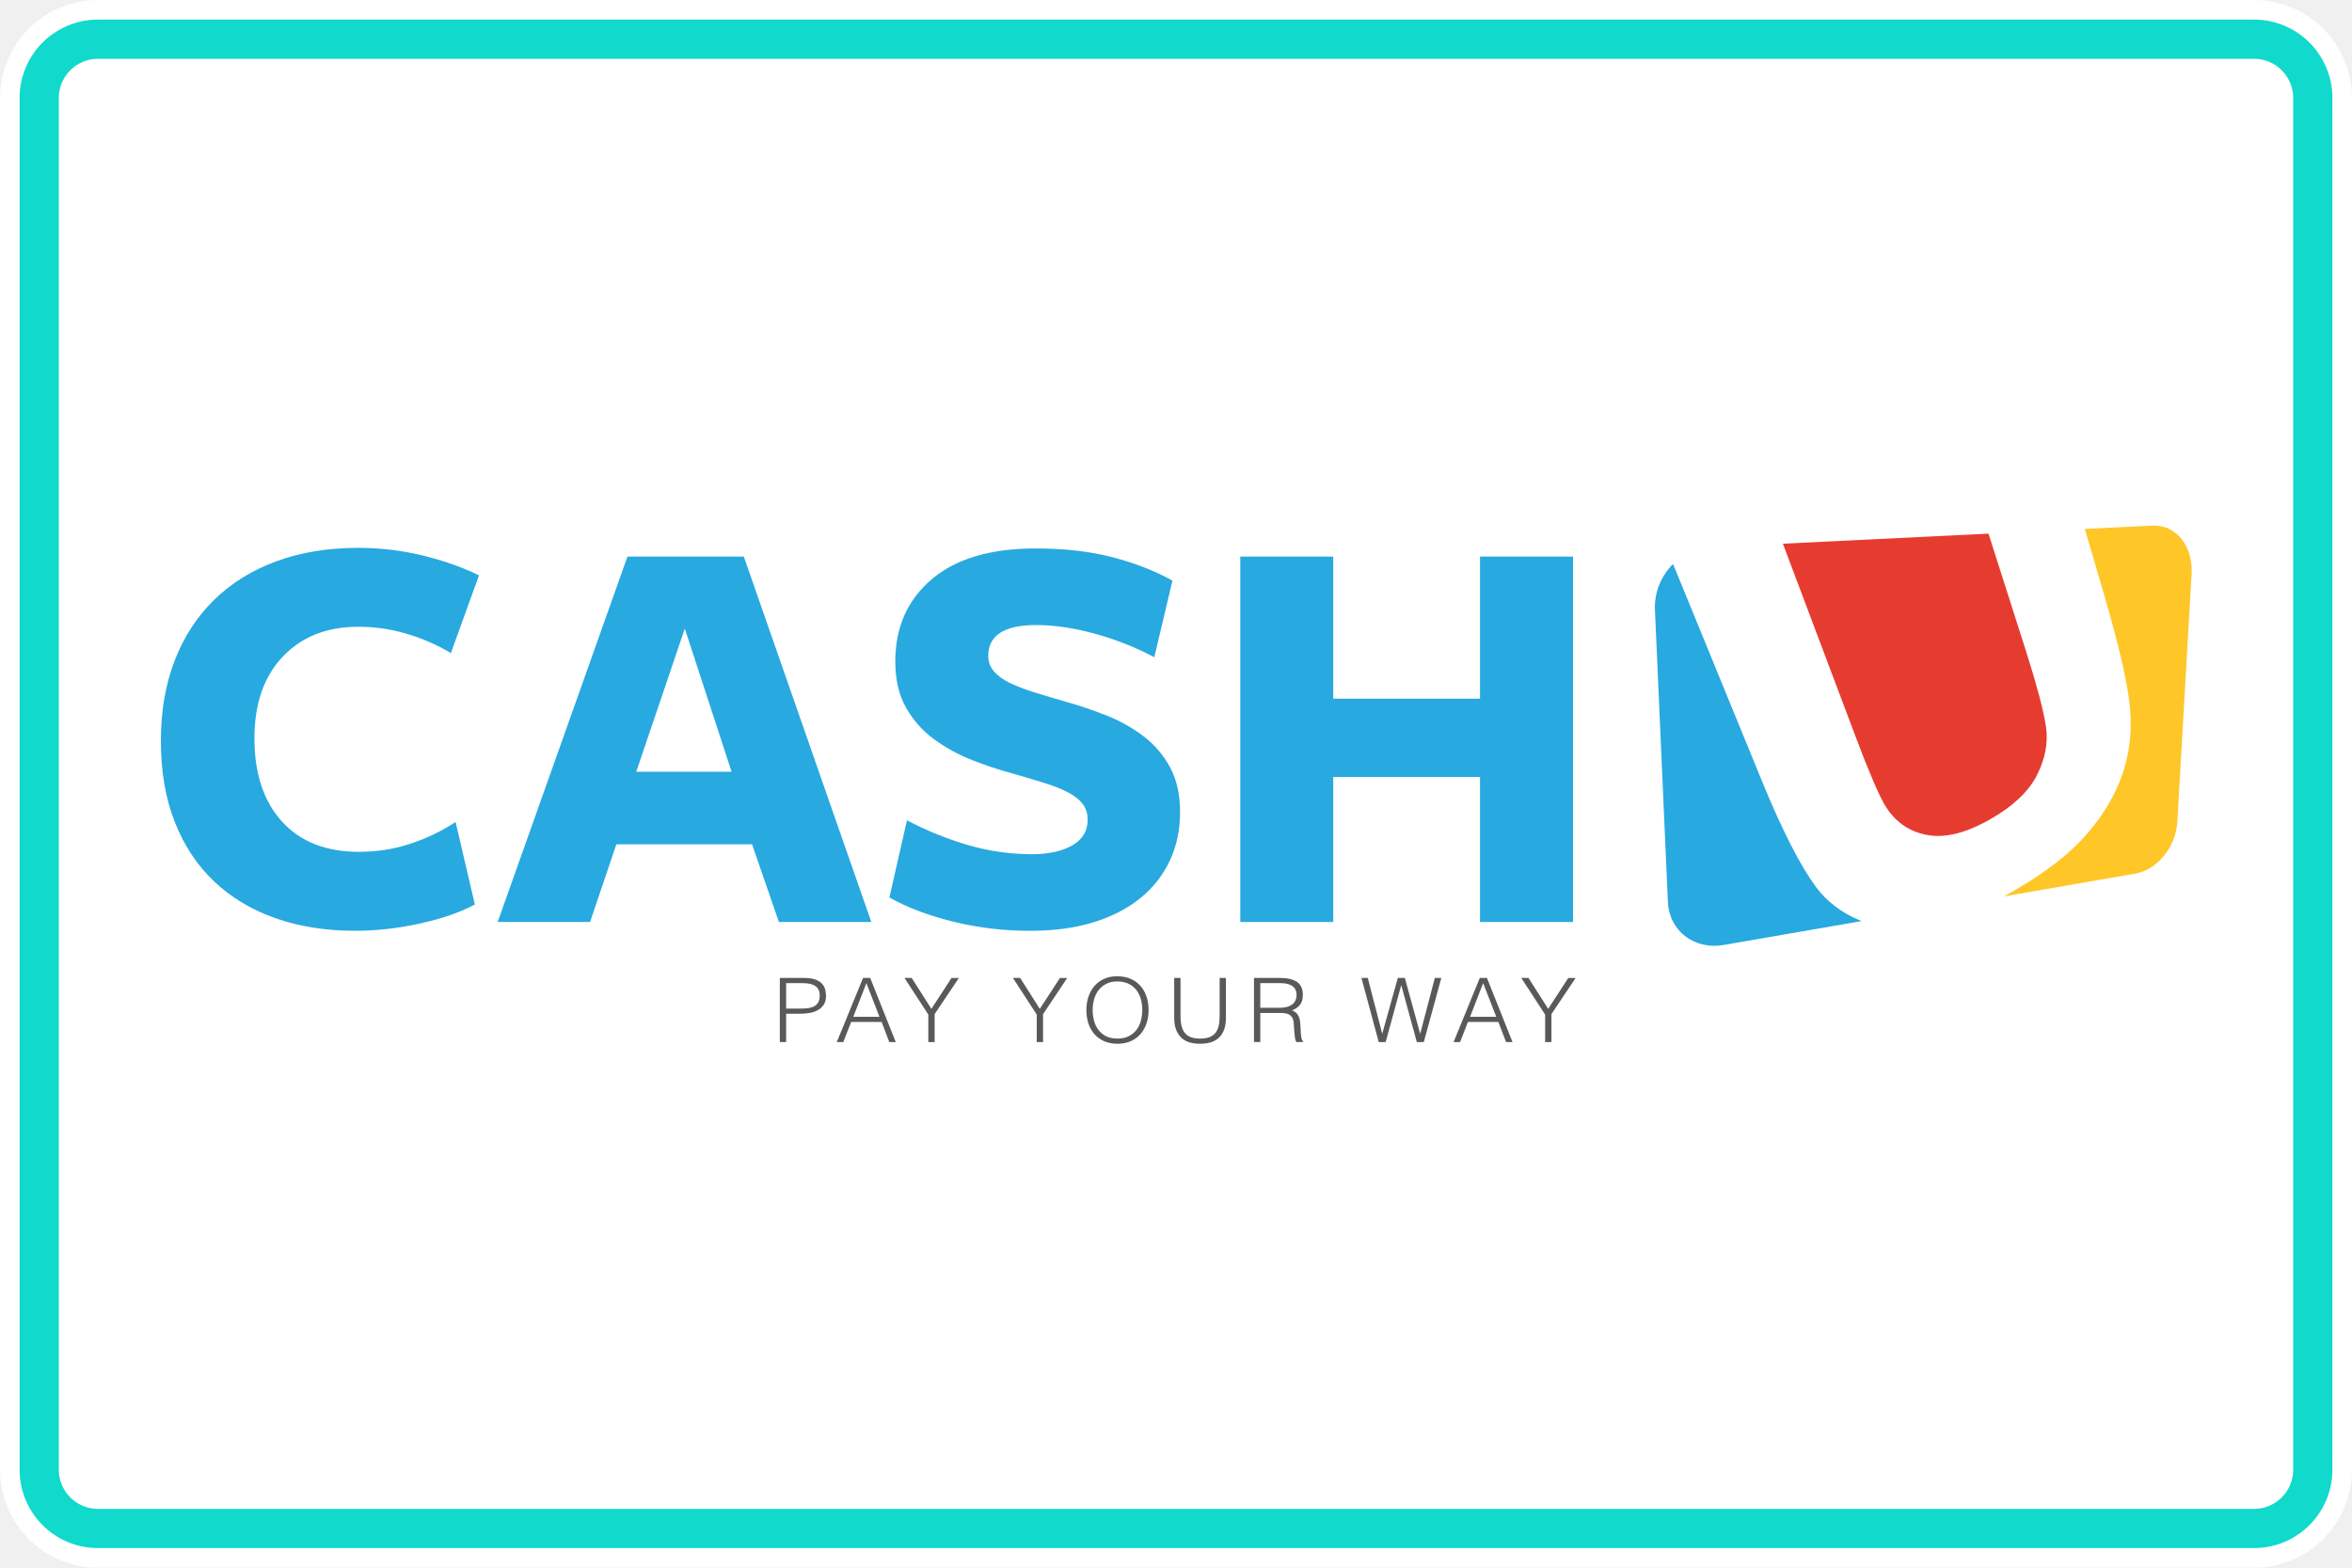
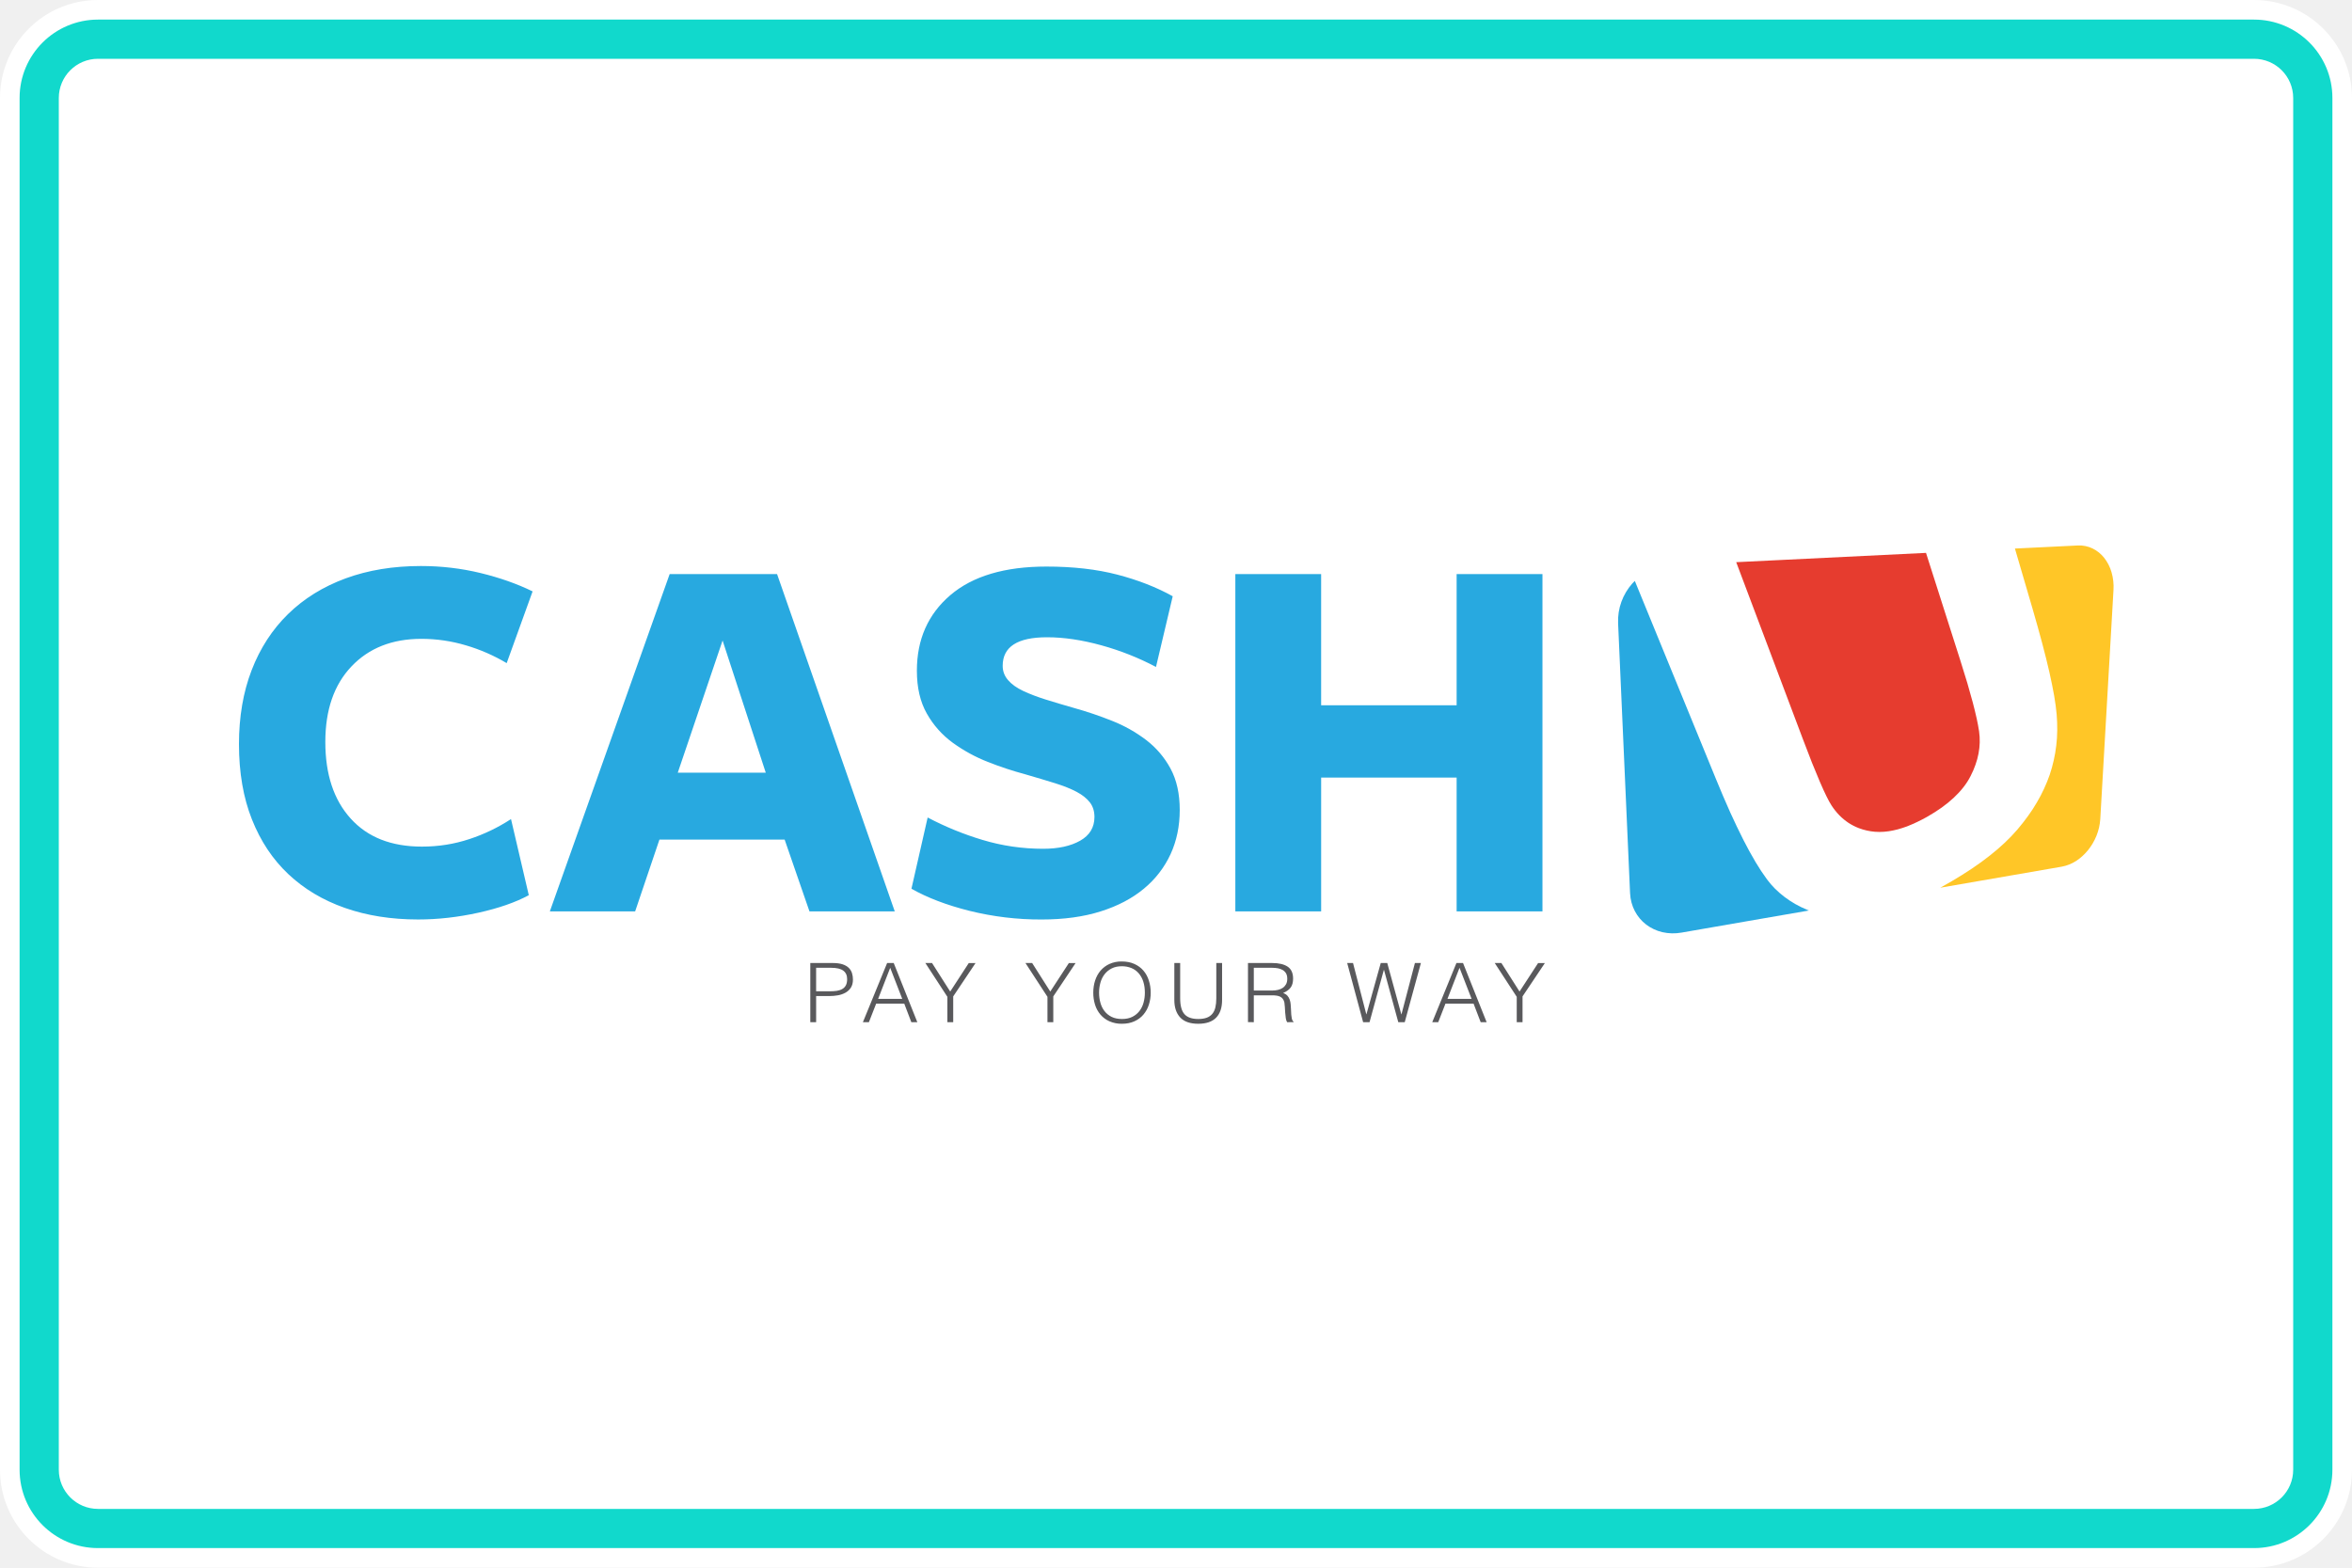
<svg xmlns="http://www.w3.org/2000/svg" width="120" height="80" viewBox="0 0 120 80" role="img" aria-labelledby="t-cashu">
  <rect width="120" height="80" rx="5" fill="#FFFFFF" />
  <rect x="1" y="1" width="118" height="78" rx="4" fill="#11D9CC" />
  <rect x="3" y="3" width="114" height="74" rx="2" fill="#FFFFFF" />
-   <svg fill="none" x="8" y="8" width="104" height="64" viewBox="0 0 386 100" preserveAspectRatio="xMidYMid meet">
+   <svg fill="none" x="12" y="12" width="96" height="56" viewBox="0 0 386 100" preserveAspectRatio="xMidYMid meet">
    <g clip-path="url(#clip0_215_109)">
      <path d="M55.693 25.231C53.069 23.668 50.26 22.441 47.33 21.581C44.366 20.696 41.29 20.247 38.197 20.247C32.215 20.247 27.435 22.134 23.859 25.899C20.276 29.661 18.489 34.832 18.489 41.401C18.489 48.045 20.215 53.285 23.691 57.123C27.157 60.962 32.031 62.879 38.307 62.879C41.704 62.879 44.948 62.365 48.049 61.332C51.06 60.343 53.928 58.964 56.581 57.229L60.229 72.845C57.498 74.325 54.049 75.52 49.879 76.444C45.708 77.363 41.59 77.83 37.531 77.83C31.993 77.83 26.975 77.031 22.473 75.448C17.966 73.863 14.11 71.554 10.903 68.527C7.69 65.5 5.199 61.756 3.43 57.289C1.657 52.827 0.773 47.677 0.773 41.843C0.773 36.238 1.641 31.179 3.374 26.675C5.11 22.173 7.603 18.33 10.845 15.161C14.094 11.986 18.02 9.549 22.639 7.848C27.251 6.152 32.404 5.305 38.087 5.305C42.298 5.305 46.374 5.785 50.327 6.744C54.271 7.704 57.836 8.957 61.009 10.511L55.693 25.231ZM135.303 76.168H117.807L112.717 61.444H87.027L82.047 76.168H64.549L89.126 6.962H111.161L135.303 76.168ZM99.984 20.587L90.789 47.713H108.843L99.984 20.587ZM165.751 63.323C168.856 63.323 171.383 62.771 173.338 61.666C175.294 60.56 176.271 58.935 176.271 56.794C176.271 55.614 175.955 54.614 175.329 53.803C174.702 52.995 173.796 52.269 172.616 51.641C171.437 51.018 169.96 50.422 168.19 49.87C166.417 49.318 164.379 48.709 162.099 48.049C159.486 47.348 156.916 46.497 154.401 45.502C151.845 44.502 149.426 43.181 147.204 41.569C145.024 39.981 143.211 37.942 141.89 35.59C140.522 33.191 139.843 30.258 139.843 26.787C139.843 20.363 142.13 15.197 146.704 11.283C151.287 7.374 157.854 5.417 166.417 5.417C171.879 5.417 176.735 5.969 180.977 7.076C185.224 8.184 189 9.661 192.327 11.509L188.895 26.016C185.34 24.137 181.591 22.651 177.715 21.583C173.724 20.478 170 19.924 166.527 19.924C160.473 19.924 157.444 21.879 157.444 25.789C157.444 26.892 157.814 27.879 158.558 28.727C159.289 29.578 160.325 30.314 161.652 30.939C162.984 31.567 164.534 32.155 166.303 32.713C168.078 33.265 169.998 33.839 172.06 34.426C174.72 35.166 177.338 36.054 179.921 37.087C182.415 38.071 184.762 39.394 186.895 41.018C188.957 42.596 190.658 44.597 191.886 46.886C193.139 49.211 193.767 52.034 193.767 55.354C193.767 58.677 193.139 61.702 191.883 64.435C190.613 67.18 188.739 69.602 186.401 71.52C184.002 73.516 181.051 75.063 177.545 76.17C174.042 77.28 170 77.834 165.421 77.834C160.438 77.854 155.471 77.258 150.634 76.058C145.948 74.881 141.98 73.368 138.729 71.52L142.054 56.904C145.643 58.797 149.408 60.337 153.296 61.502C157.318 62.715 161.469 63.323 165.751 63.323ZM250.569 48.709H222.776V76.168H205.173V6.962H222.773V33.872H250.569V6.962H268.177V76.168H250.569V48.709Z" fill="#28A9E0" />
      <path d="M117.978 98.906V86.764H122.601C123.417 86.764 124.096 86.859 124.628 87.036C125.159 87.22 125.585 87.464 125.89 87.78C126.202 88.094 126.419 88.455 126.54 88.865C126.666 89.276 126.726 89.709 126.726 90.157C126.726 90.832 126.583 91.383 126.298 91.825C126.017 92.258 125.631 92.613 125.177 92.859C124.694 93.121 124.17 93.302 123.628 93.392C123.05 93.493 122.465 93.543 121.879 93.543H119.175V98.903L117.978 98.906ZM121.915 92.567C122.475 92.567 122.984 92.534 123.426 92.471C123.868 92.397 124.249 92.271 124.556 92.085C124.865 91.909 125.116 91.646 125.278 91.329C125.446 91.009 125.536 90.592 125.536 90.069C125.536 89.303 125.274 88.726 124.751 88.336C124.226 87.939 123.399 87.744 122.262 87.744H119.173V92.565L121.915 92.567ZM128.767 98.906L133.74 86.764H135.092L139.935 98.906H138.706L137.253 95.096H131.491L129.998 98.908H128.769L128.767 98.906ZM131.892 94.121H136.841L134.37 87.744L131.892 94.121ZM141.585 86.764H142.953L146.679 92.619L150.491 86.767H151.879L147.296 93.614V98.906H146.101V93.7L141.585 86.764ZM162.117 86.764H163.491L167.208 92.619L171.025 86.767H172.406L167.827 93.614V98.906H166.632V93.7L162.117 86.764ZM176.029 92.856C176.029 91.969 176.152 91.135 176.406 90.361C176.659 89.587 177.027 88.908 177.518 88.329C178.02 87.745 178.643 87.276 179.345 86.957C180.133 86.604 180.989 86.43 181.852 86.446C182.839 86.446 183.704 86.612 184.444 86.946C185.188 87.278 185.809 87.733 186.309 88.314C186.809 88.89 187.182 89.572 187.43 90.354C187.684 91.135 187.812 91.971 187.812 92.856C187.812 93.733 187.684 94.554 187.43 95.327C187.198 96.068 186.82 96.755 186.318 97.347C185.825 97.93 185.211 98.383 184.473 98.72C183.738 99.056 182.881 99.229 181.908 99.229C181.026 99.246 180.151 99.073 179.343 98.72C178.634 98.405 178.003 97.936 177.498 97.347C176.999 96.755 176.624 96.069 176.395 95.329C176.148 94.529 176.024 93.695 176.029 92.856ZM181.926 98.249C182.749 98.249 183.451 98.103 184.045 97.805C184.634 97.507 185.119 97.11 185.5 96.617C185.891 96.102 186.178 95.515 186.343 94.89C186.522 94.244 186.612 93.561 186.612 92.856C186.612 92.011 186.507 91.255 186.291 90.587C186.097 89.959 185.776 89.376 185.35 88.874C184.942 88.402 184.43 88.032 183.854 87.794C183.23 87.542 182.563 87.417 181.89 87.426C181.081 87.426 180.381 87.574 179.791 87.881C179.222 88.168 178.724 88.58 178.334 89.085C177.951 89.587 177.67 90.161 177.491 90.814C177.307 91.479 177.215 92.166 177.217 92.856C177.217 93.574 177.307 94.26 177.491 94.91C177.67 95.563 177.948 96.137 178.334 96.632C178.72 97.13 179.202 97.52 179.791 97.814C180.383 98.105 181.094 98.249 181.926 98.249ZM192.659 86.764H193.856V94.007C193.856 95.511 194.146 96.592 194.738 97.258C195.316 97.919 196.262 98.249 197.563 98.249C198.235 98.249 198.818 98.164 199.289 97.993C199.739 97.834 200.139 97.558 200.448 97.195C200.738 96.843 200.951 96.401 201.076 95.872C201.202 95.35 201.267 94.72 201.267 94.004V86.764H202.455V94.338C202.455 95.921 202.056 97.135 201.24 97.971C200.43 98.807 199.204 99.229 197.56 99.229C195.91 99.229 194.679 98.803 193.877 97.951C193.067 97.094 192.657 95.89 192.657 94.341L192.659 86.764ZM208.962 93.395V98.906L207.767 98.888V86.764H212.715C214.117 86.764 215.179 87.016 215.917 87.518C216.652 88.018 217.02 88.832 217.02 89.955C217.02 90.72 216.861 91.327 216.538 91.776C216.217 92.224 215.693 92.605 214.969 92.921C215.305 93.021 215.61 93.208 215.85 93.464C216.052 93.697 216.22 93.969 216.321 94.271C216.43 94.572 216.495 94.888 216.522 95.229C216.549 95.565 216.567 95.895 216.587 96.211C216.599 96.67 216.619 97.056 216.643 97.359C216.675 97.661 216.706 97.906 216.749 98.099C216.779 98.254 216.829 98.404 216.897 98.547C216.951 98.642 217.023 98.726 217.11 98.794V98.888L215.794 98.906C215.647 98.646 215.555 98.359 215.522 98.063C215.471 97.688 215.429 97.312 215.399 96.935C215.365 96.538 215.352 96.157 215.33 95.785C215.314 95.48 215.284 95.176 215.238 94.874C215.182 94.592 215.064 94.326 214.892 94.094C214.74 93.902 214.544 93.749 214.321 93.648C214.083 93.543 213.83 93.475 213.572 93.446C213.288 93.41 213.002 93.393 212.715 93.395H208.962ZM212.684 92.412C213.126 92.412 213.543 92.372 213.928 92.278C214.303 92.188 214.632 92.043 214.915 91.852C215.193 91.655 215.419 91.403 215.587 91.099C215.744 90.796 215.827 90.428 215.827 90.004C215.827 89.558 215.742 89.182 215.578 88.89C215.409 88.607 215.173 88.37 214.89 88.2C214.584 88.026 214.25 87.906 213.904 87.845C213.525 87.778 213.14 87.745 212.756 87.744H208.962V92.412H212.684ZM232.067 97.287L235.004 86.764H236.339L239.222 97.287H239.256L242.013 86.764H243.242L239.924 98.906H238.601L235.673 88.188H235.634L232.704 98.906H231.388L228.119 86.764H229.316L232.04 97.287H232.067ZM245.565 98.906L250.529 86.764H251.883L256.726 98.906H255.502L254.045 95.096H248.28L246.794 98.908L245.565 98.906ZM248.688 94.121H253.641L251.164 87.744L248.688 94.121ZM258.386 86.764H259.753L263.475 92.619L267.287 86.767H268.677L264.09 93.614V98.906H262.901V93.7L258.386 86.764Z" fill="#59595C" />
      <path d="M323.466 45.661C324.072 47.155 324.61 48.471 325.103 49.617C325.594 50.756 326.034 51.727 326.435 52.536C326.827 53.334 327.179 53.978 327.484 54.442C327.975 55.197 328.513 55.865 329.096 56.466C329.679 57.054 330.305 57.569 330.973 58.014C331.641 58.444 332.341 58.807 333.09 59.092C334.145 59.49 335.251 59.739 336.374 59.832C336.682 59.861 336.987 59.87 337.298 59.87C337.619 59.87 337.937 59.861 338.256 59.832C338.579 59.805 338.901 59.765 339.238 59.722C339.825 59.632 340.435 59.502 341.061 59.341C341.682 59.175 342.321 58.96 342.966 58.729C344.359 58.181 345.712 57.538 347.016 56.805C348.123 56.177 349.135 55.536 350.063 54.879C350.991 54.215 351.825 53.529 352.57 52.832C353.309 52.137 353.98 51.415 354.549 50.679C355.121 49.946 355.612 49.186 356.005 48.399C356.406 47.626 356.74 46.854 357.009 46.076C357.287 45.307 357.493 44.543 357.635 43.773C357.926 42.267 357.963 40.723 357.744 39.204C357.61 38.329 357.447 37.459 357.256 36.594C357.011 35.496 356.745 34.402 356.457 33.314C356.101 31.987 355.73 30.664 355.343 29.345C354.872 27.776 354.388 26.212 353.892 24.65L346.859 2.61L315.267 4.157L307.924 4.516L321.529 40.628C322.231 42.489 322.872 44.161 323.466 45.661Z" fill="#E63C2F" />
      <path d="M320.045 74.664C319.283 74.227 318.548 73.743 317.846 73.215C317.166 72.697 316.52 72.137 315.911 71.538C315.311 70.939 314.755 70.297 314.249 69.617C313.413 68.475 312.633 67.295 311.911 66.078C311.026 64.587 310.191 63.067 309.408 61.52C308.469 59.659 307.568 57.779 306.707 55.881C305.706 53.649 304.744 51.4 303.821 49.134L287.124 8.359C286.944 8.538 286.76 8.713 286.597 8.901C285.63 9.996 284.876 11.262 284.375 12.634C283.86 14.048 283.629 15.549 283.695 17.052L286.148 72.401C286.209 73.769 286.556 75.029 287.135 76.123C287.701 77.202 288.495 78.145 289.462 78.885C290.426 79.614 291.547 80.143 292.774 80.433C294.057 80.724 295.386 80.756 296.682 80.527L308.372 78.495L322.841 75.989C322.733 75.944 322.617 75.91 322.509 75.861C321.666 75.511 320.841 75.111 320.045 74.664Z" fill="#28A9E0" />
      <path d="M384.921 6.587C384.616 5.519 384.107 4.519 383.424 3.643C382.782 2.825 381.965 2.162 381.031 1.704C380.084 1.247 379.037 1.037 377.986 1.092L366.289 1.664L365.101 1.72L368.711 14.047C369.451 16.603 370.112 18.96 370.69 21.132C371.264 23.287 371.758 25.271 372.166 27.067C372.569 28.861 372.897 30.477 373.152 31.926C373.394 33.365 373.567 34.639 373.661 35.742C373.751 36.843 373.796 37.93 373.782 39C373.773 40.063 373.708 41.112 373.581 42.139C373.462 43.175 373.289 44.191 373.06 45.184C372.841 46.177 372.563 47.168 372.238 48.135C371.901 49.103 371.516 50.056 371.072 51.007C370.637 51.962 370.148 52.899 369.592 53.827C369.045 54.771 368.448 55.691 367.78 56.608C367.114 57.531 366.399 58.442 365.628 59.35C364.852 60.255 363.998 61.159 363.049 62.051C362.101 62.944 361.069 63.839 359.953 64.715C358.827 65.608 357.621 66.489 356.318 67.361C355.009 68.242 353.61 69.112 352.134 69.98C351.336 70.451 350.56 70.888 349.789 71.312L374.688 66.998C375.738 66.805 376.741 66.409 377.639 65.832C378.549 65.249 379.381 64.482 380.101 63.605C380.819 62.706 381.404 61.708 381.836 60.641C382.267 59.565 382.538 58.406 382.61 57.233L385.32 10.22C385.397 8.995 385.262 7.766 384.921 6.587Z" fill="#FFC627" />
    </g>
    <defs>
      <clipPath id="clip0_215_109">
        <rect width="385.874" height="100" fill="white" />
      </clipPath>
    </defs>
  </svg>
</svg>
